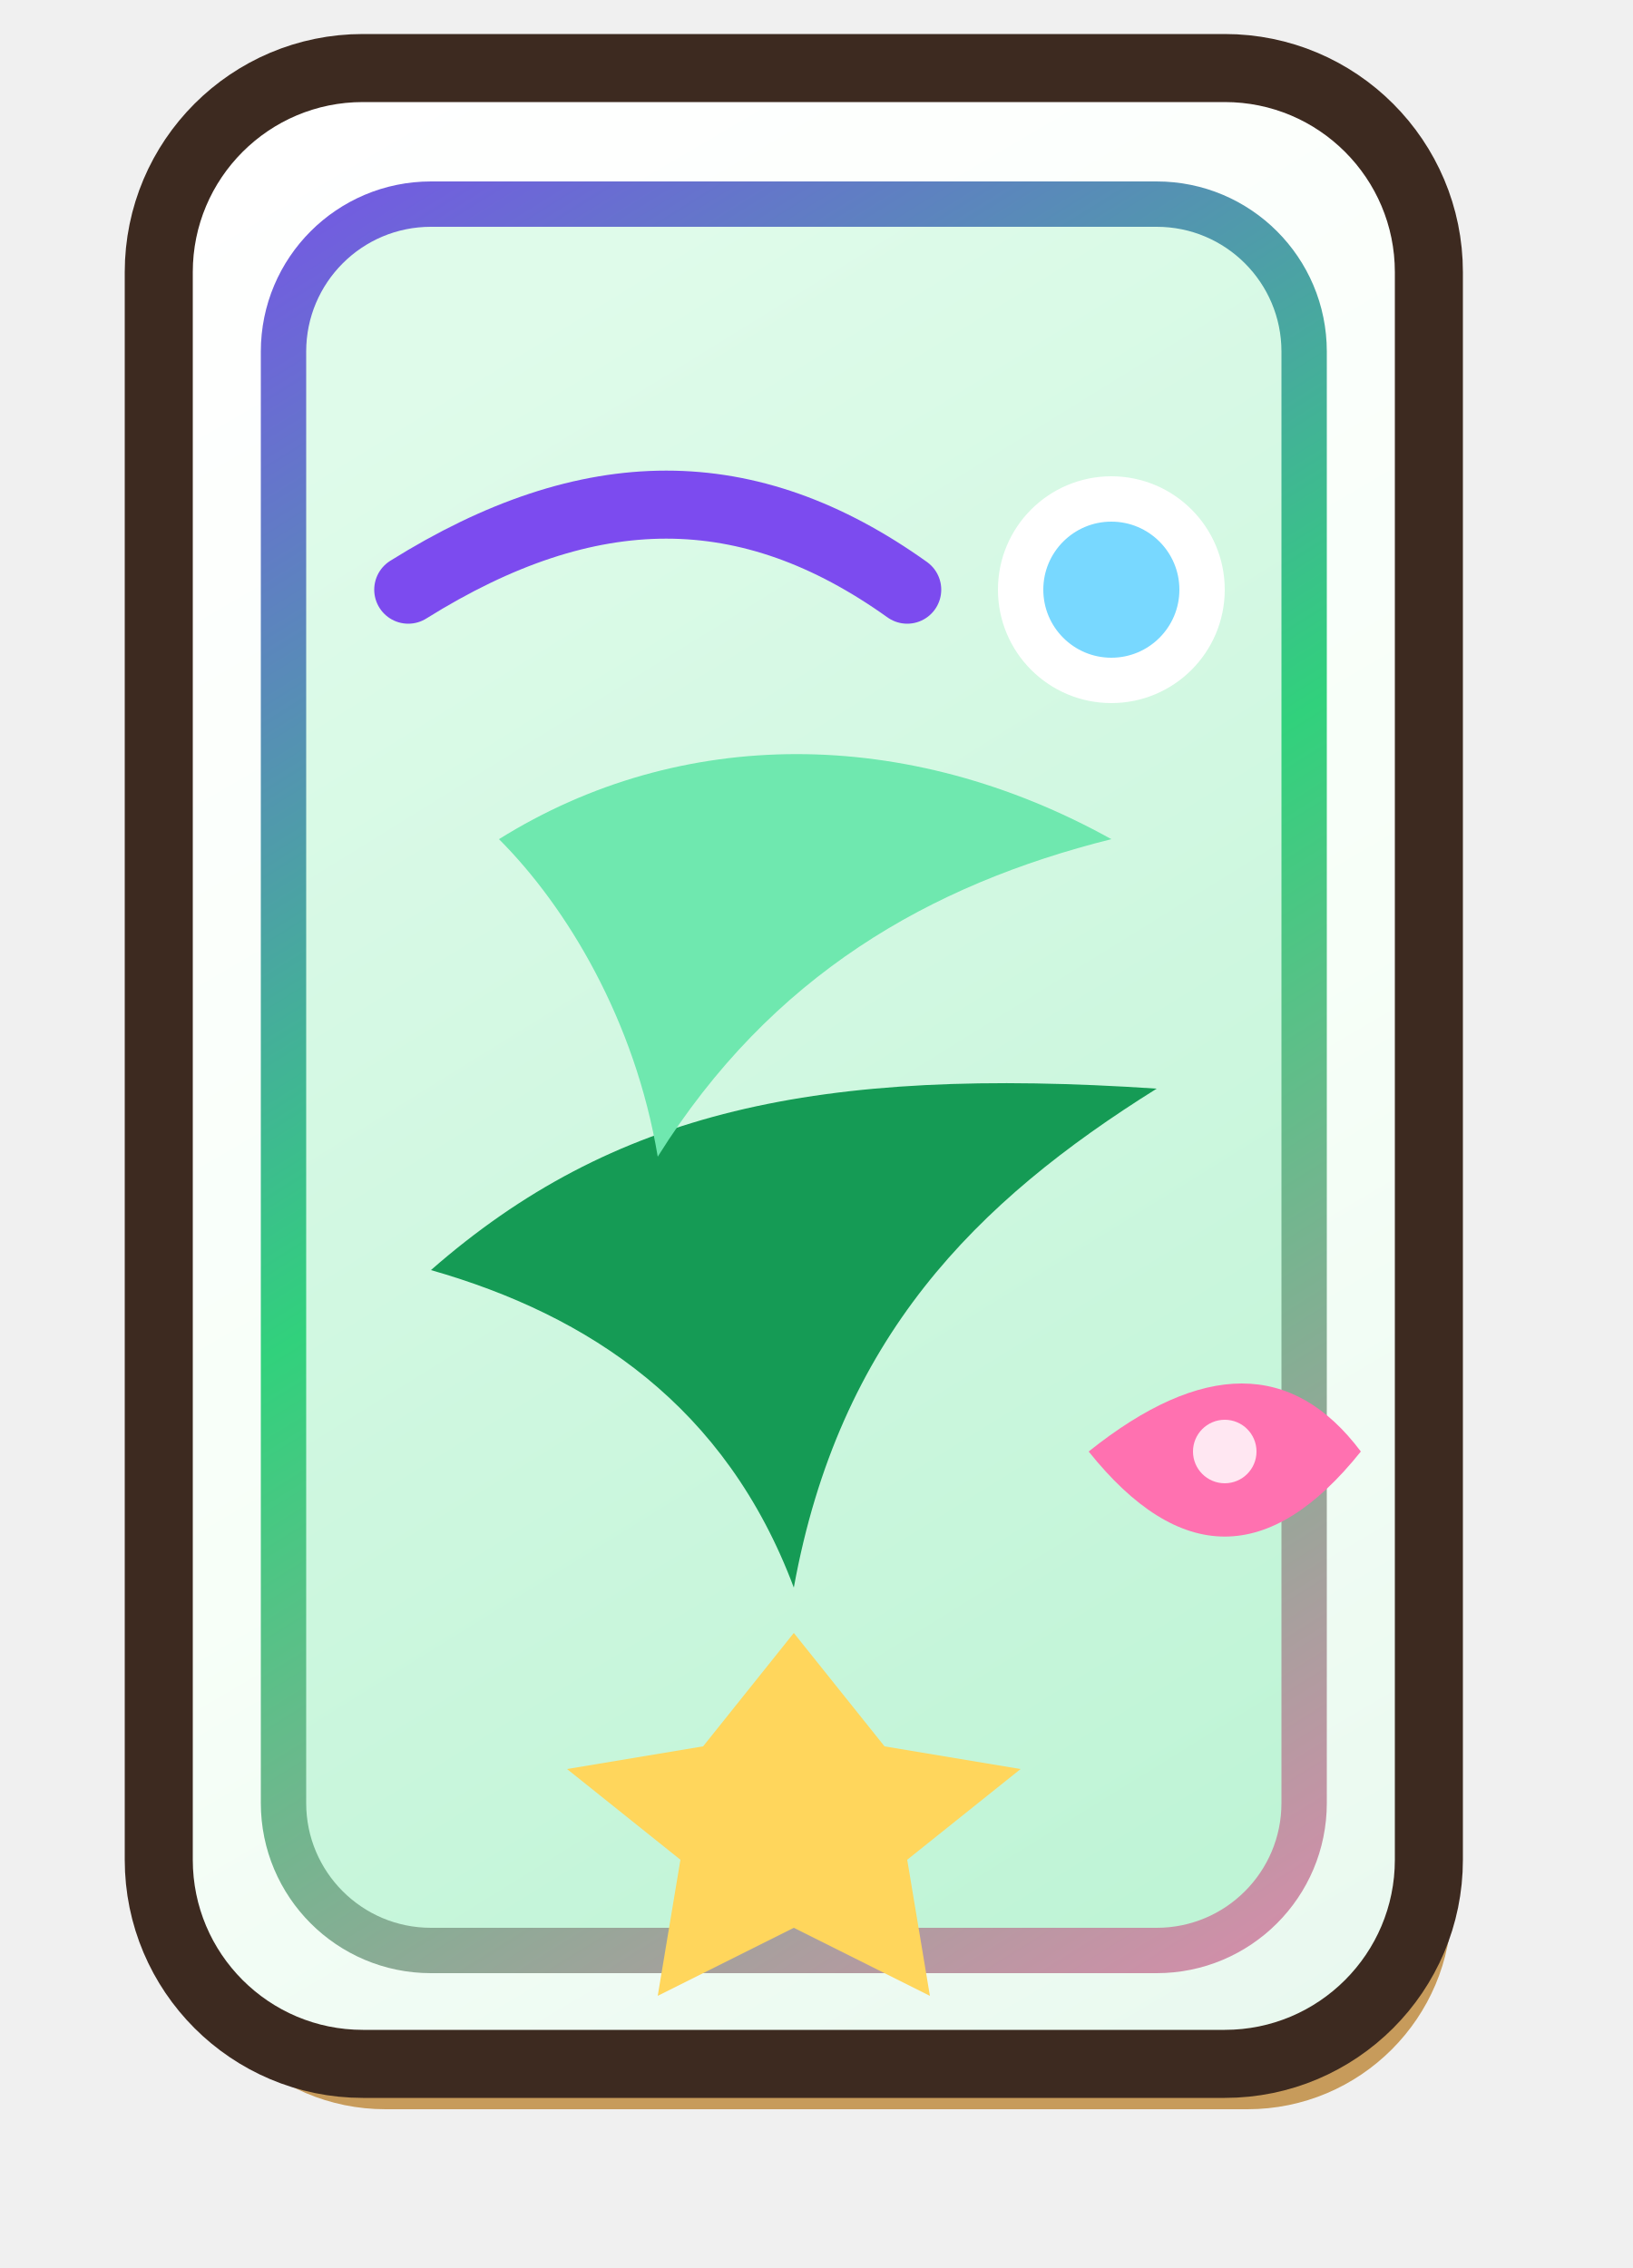
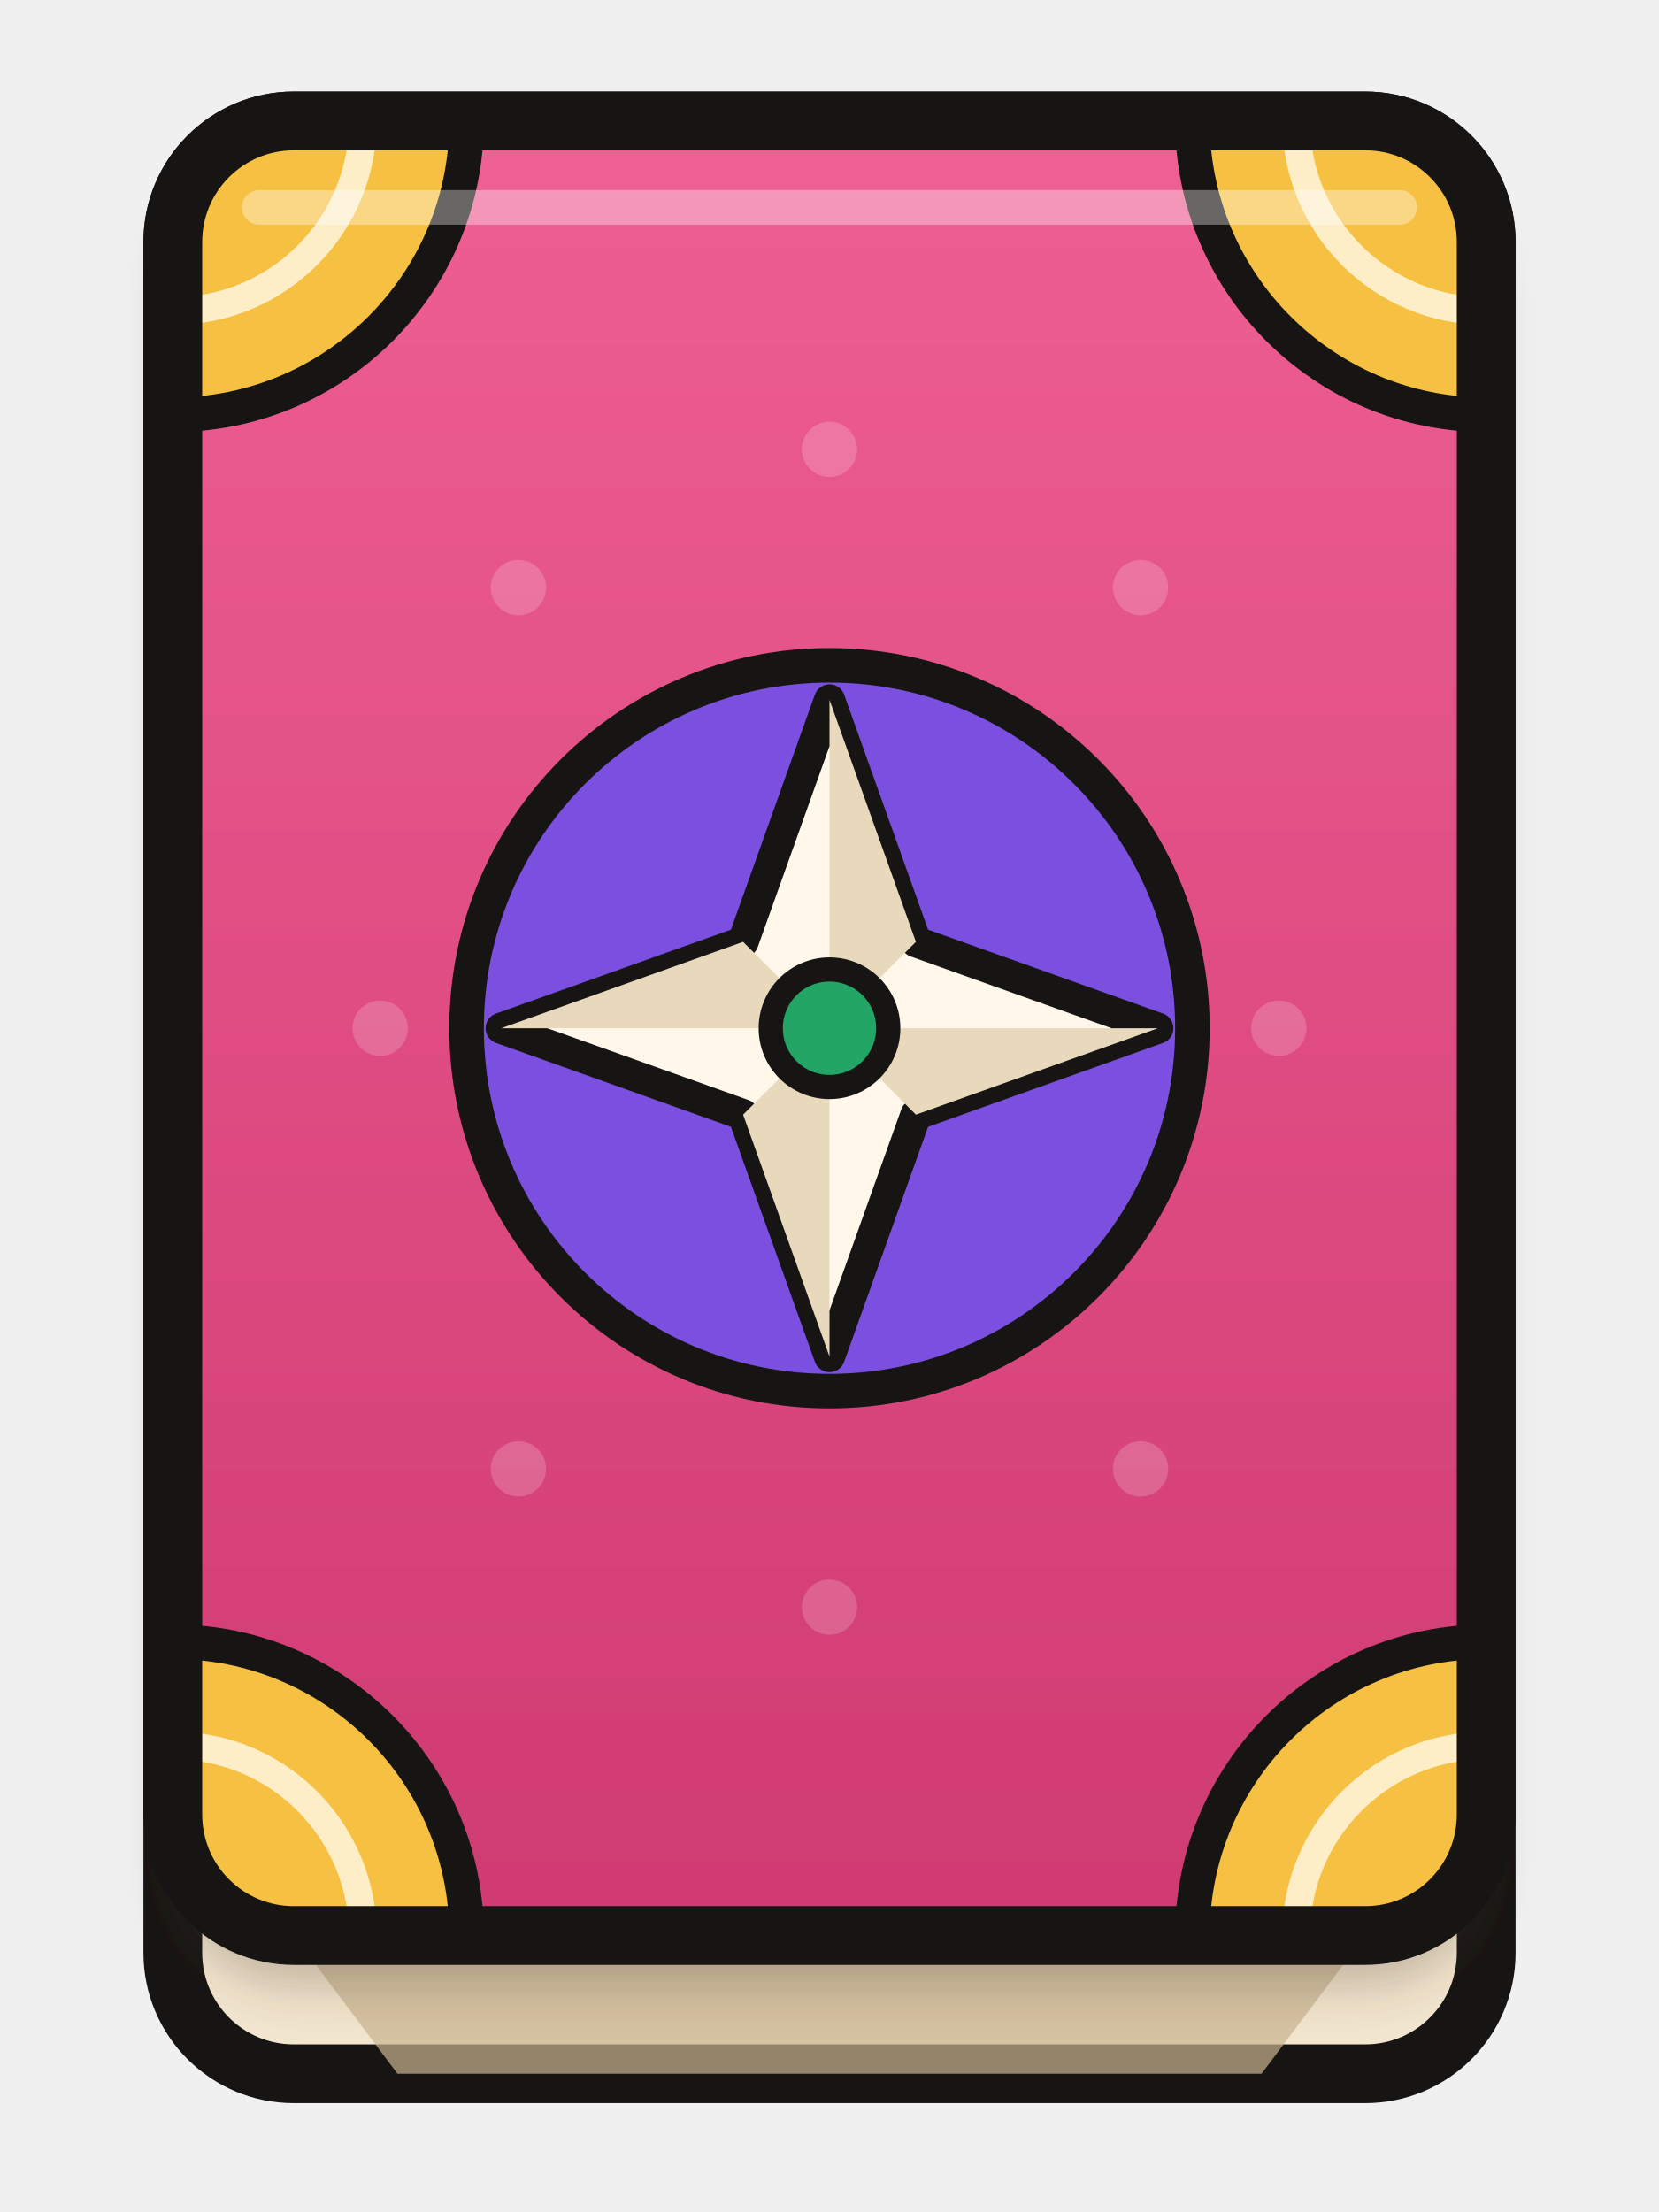
- <svg xmlns="http://www.w3.org/2000/svg" width="72" height="100" viewBox="0 0 72 100" fill="none">
+ <svg xmlns="http://www.w3.org/2000/svg" viewBox="0 0 96 128" role="img" aria-label="Reverso de ficha Rincón Riichi">
  <defs>
-     <linearGradient id="body" x1="11" y1="6" x2="62" y2="93" gradientUnits="userSpaceOnUse">
-       <stop stop-color="#FFFFFF" />
-       <stop offset="0.55" stop-color="#F7FFF8" />
-       <stop offset="1" stop-color="#E7F8EE" />
+     <linearGradient id="back" x1="0" x2="0" y1="0" y2="1">
+       <stop offset="0" stop-color="#ef5f93" />
+       <stop offset="1" stop-color="#cf3a72" />
    </linearGradient>
-     <linearGradient id="rim" x1="8" y1="6" x2="64" y2="96" gradientUnits="userSpaceOnUse">
-       <stop stop-color="#7C4BEF" />
-       <stop offset="0.45" stop-color="#31D17C" />
-       <stop offset="1" stop-color="#FF7BB6" />
-     </linearGradient>
-     <linearGradient id="center" x1="17" y1="18" x2="56" y2="81" gradientUnits="userSpaceOnUse">
-       <stop stop-color="#DFFBEA" />
-       <stop offset="1" stop-color="#BFF4D6" />
-     </linearGradient>
+     <clipPath id="face">
+       <rect x="10" y="7" width="76" height="105" rx="7" />
+     </clipPath>
+     <filter id="shadow" x="-18%" y="-18%" width="136%" height="146%">
+       <feDropShadow dx="0" dy="3" stdDeviation="1.4" flood-color="#4b3a2d" flood-opacity=".28" />
+     </filter>
  </defs>
-   <g>
-     <rect x="8" y="5" width="56" height="88" rx="9" fill="#C79B5B" />
-     <rect x="7" y="3" width="56" height="88" rx="9" fill="url(#body)" stroke="#3D2A20" stroke-width="3" />
-     <rect x="12.5" y="9" width="45" height="77" rx="6.5" fill="url(#center)" stroke="url(#rim)" stroke-width="2" />
-     <path d="M19 56C27 49 36 47 51 48C43 53 37 59 35 70C32 62 26 58 19 56Z" fill="#159B55" />
-     <path d="M22 37C30 32 40 32 49 37C41 39 34 43 29 51C28 45 25 40 22 37Z" fill="#6FE8AF" />
-     <path d="M18 26C26 21 33 21 40 26" stroke="#7C4BEF" stroke-width="3" stroke-linecap="round" />
-     <circle cx="49" cy="26" r="4" fill="#78D8FF" stroke="white" stroke-width="2" />
-     <path d="M48 64C53 60 57 60 60 64C56 69 52 69 48 64Z" fill="#FF71B0" />
-     <circle cx="54" cy="64" r="1.4" fill="#FFE7F2" />
-     <path d="M31 77L35 72L39 77L45 78L40 82L41 88L35 85L29 88L30 82L25 78L31 77Z" fill="#FFD65C" />
+   <rect x="10" y="7" width="76" height="113" rx="7" fill="#f3e6cf" stroke="#171513" stroke-width="3.4" />
+   <path d="M17 112h62l-6 8H23z" fill="#c9b48f" opacity=".7" />
+   <rect x="10" y="7" width="76" height="105" rx="7" fill="url(#back)" filter="url(#shadow)" />
+   <g clip-path="url(#face)">
+     <g fill="#f6c143" stroke="#171513" stroke-width="2">
+       <circle cx="10" cy="7" r="17" />
+       <circle cx="86" cy="7" r="17" />
+       <circle cx="10" cy="112" r="17" />
+       <circle cx="86" cy="112" r="17" />
+     </g>
+     <g fill="none" stroke="#fff3d6" stroke-width="1.6" opacity=".9">
+       <circle cx="10" cy="7" r="11" />
+       <circle cx="86" cy="7" r="11" />
+       <circle cx="10" cy="112" r="11" />
+       <circle cx="86" cy="112" r="11" />
+     </g>
+     <g fill="#ffffff" opacity=".18">
+       <circle cx="30" cy="34" r="1.6" />
+       <circle cx="48" cy="26" r="1.6" />
+       <circle cx="66" cy="34" r="1.6" />
+       <circle cx="30" cy="85" r="1.6" />
+       <circle cx="48" cy="93" r="1.6" />
+       <circle cx="66" cy="85" r="1.6" />
+       <circle cx="22" cy="59.5" r="1.6" />
+       <circle cx="74" cy="59.5" r="1.6" />
+     </g>
+     <g transform="translate(48 59.5)">
+       <circle r="21" fill="#7b4fe0" stroke="#171513" stroke-width="2" />
+       <path d="M0-19 L5-5 L19 0 L5 5 L0 19 L-5 5 L-19 0 L-5-5Z" fill="#fff8ea" stroke="#171513" stroke-width="1.8" stroke-linejoin="round" />
+       <path d="M0-19 L5-5 L0 0Z M19 0 L5 5 L0 0Z M0 19 L-5 5 L0 0Z M-19 0 L-5-5 L0 0Z" fill="#e8d9bd" />
+       <circle r="3.4" fill="#22a565" stroke="#171513" stroke-width="1.4" />
+     </g>
  </g>
+   <rect x="10" y="7" width="76" height="105" rx="7" fill="none" stroke="#171513" stroke-width="3.4" />
+   <path d="M15 12h66" stroke="#ffffff" stroke-opacity=".35" stroke-width="2" stroke-linecap="round" />
</svg>
